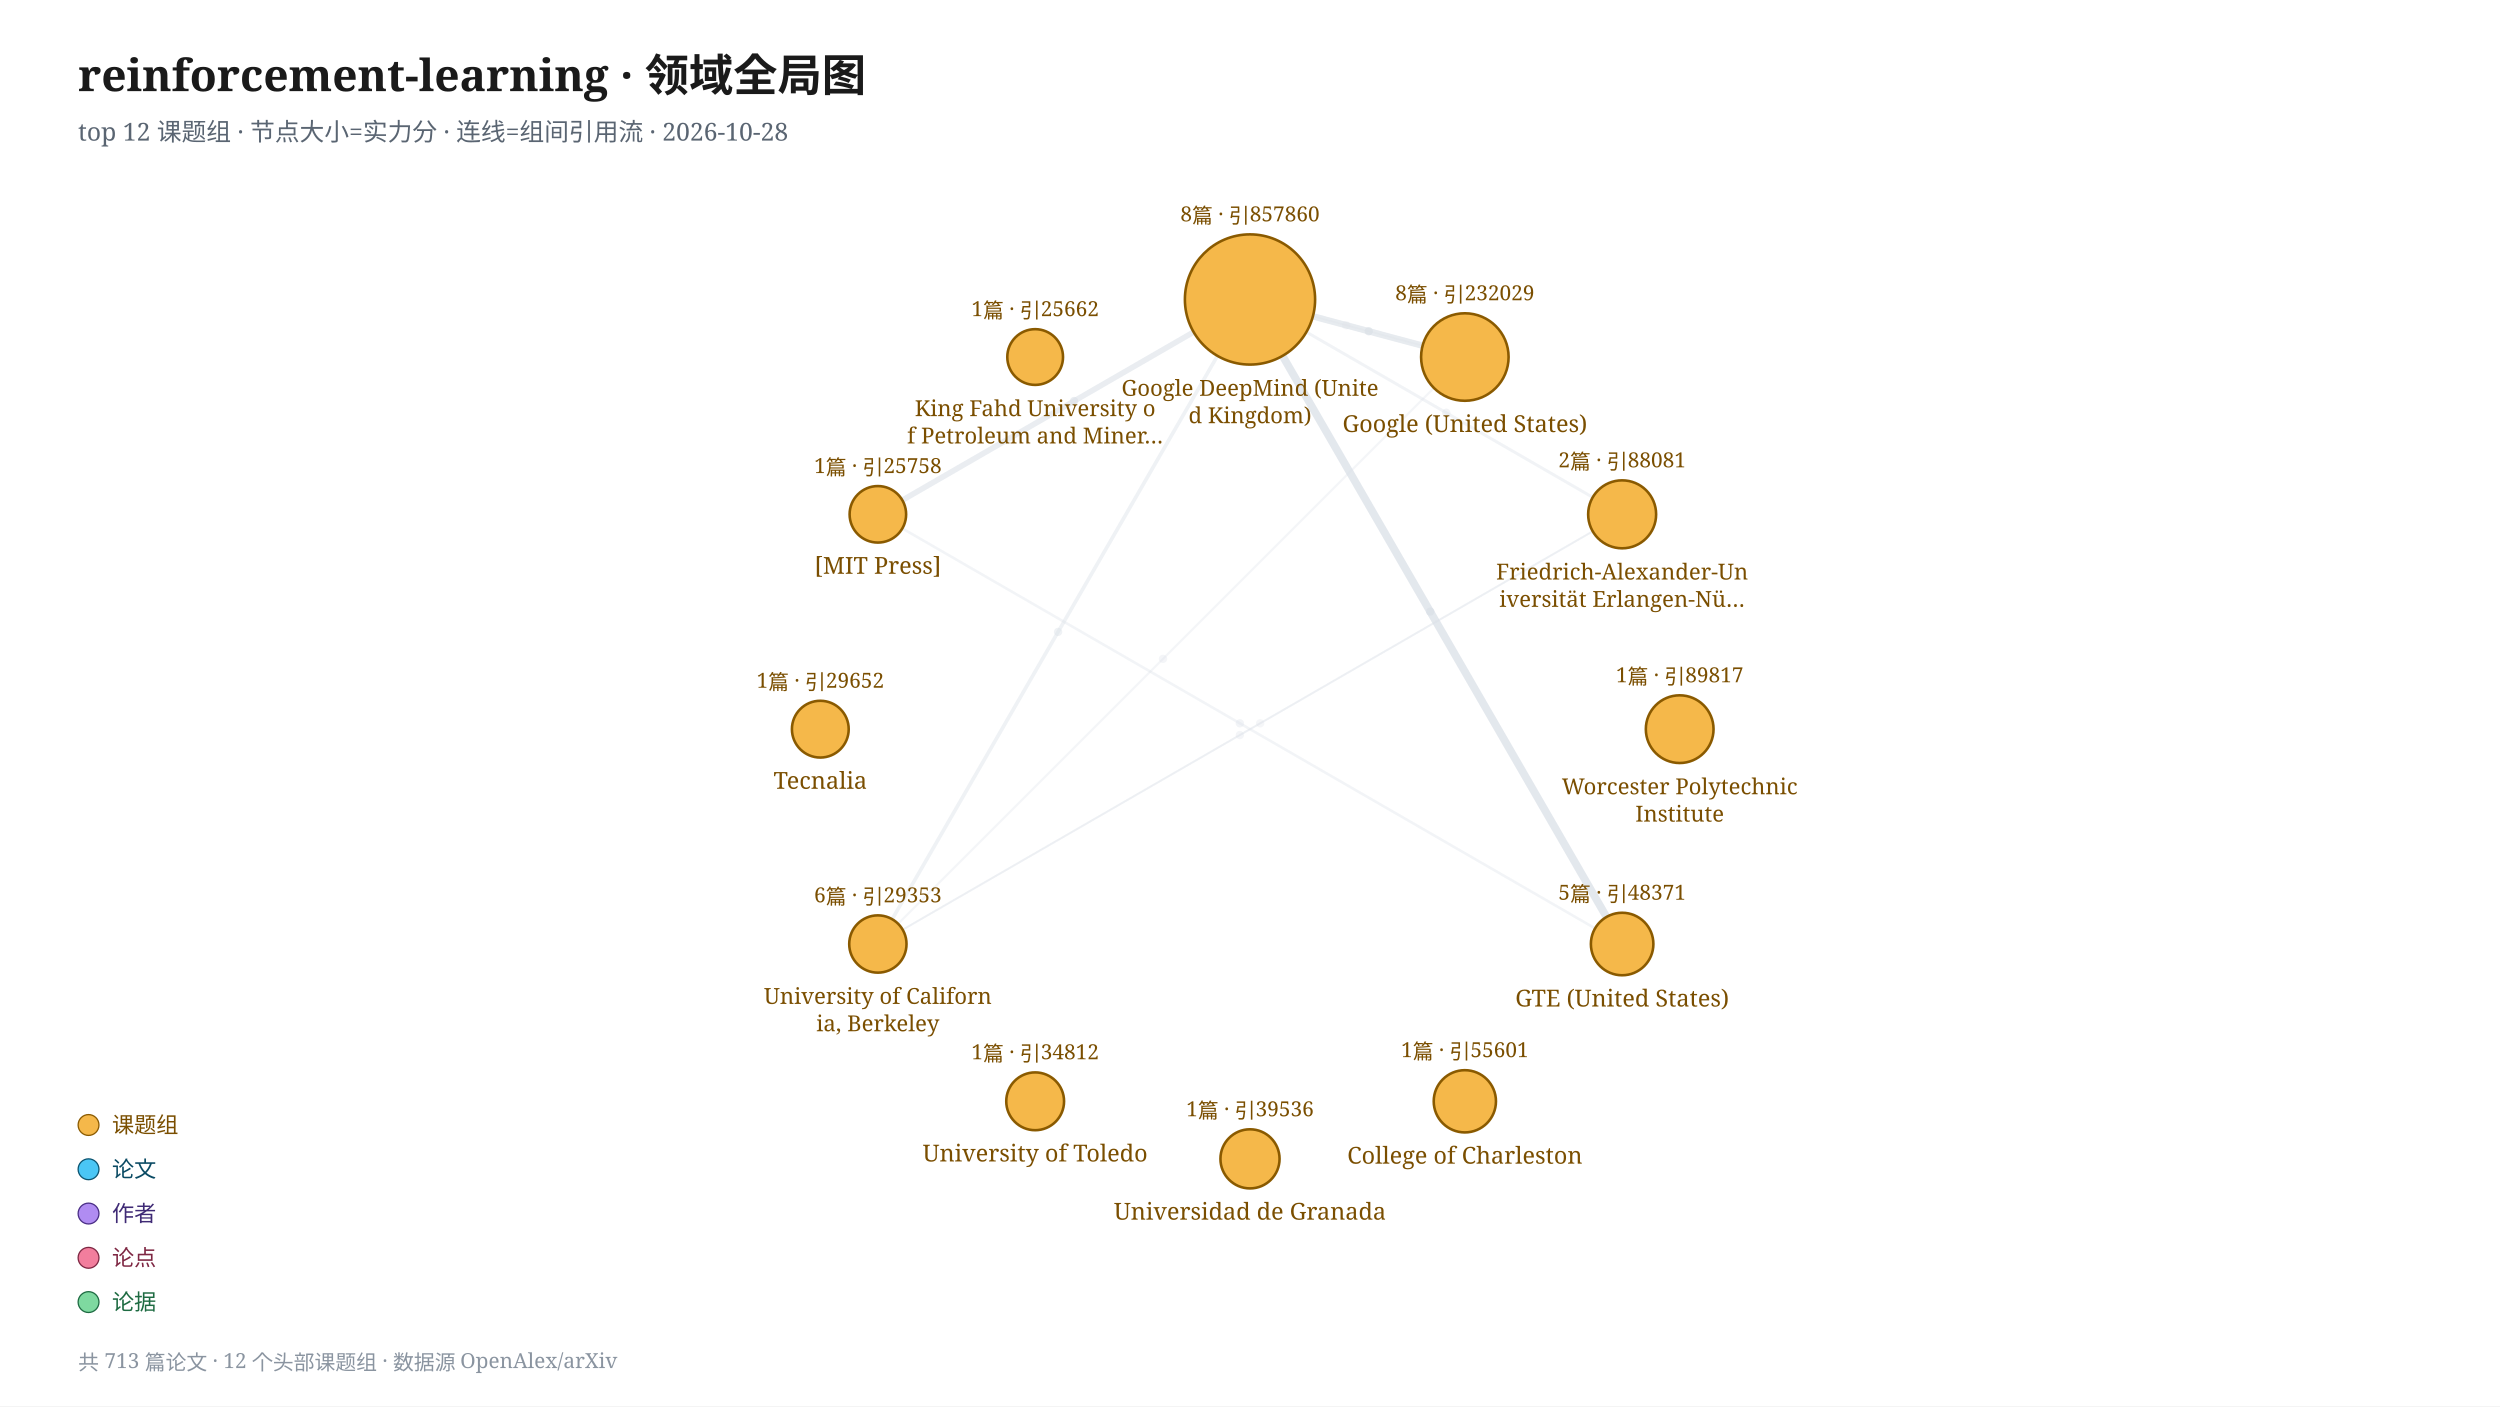
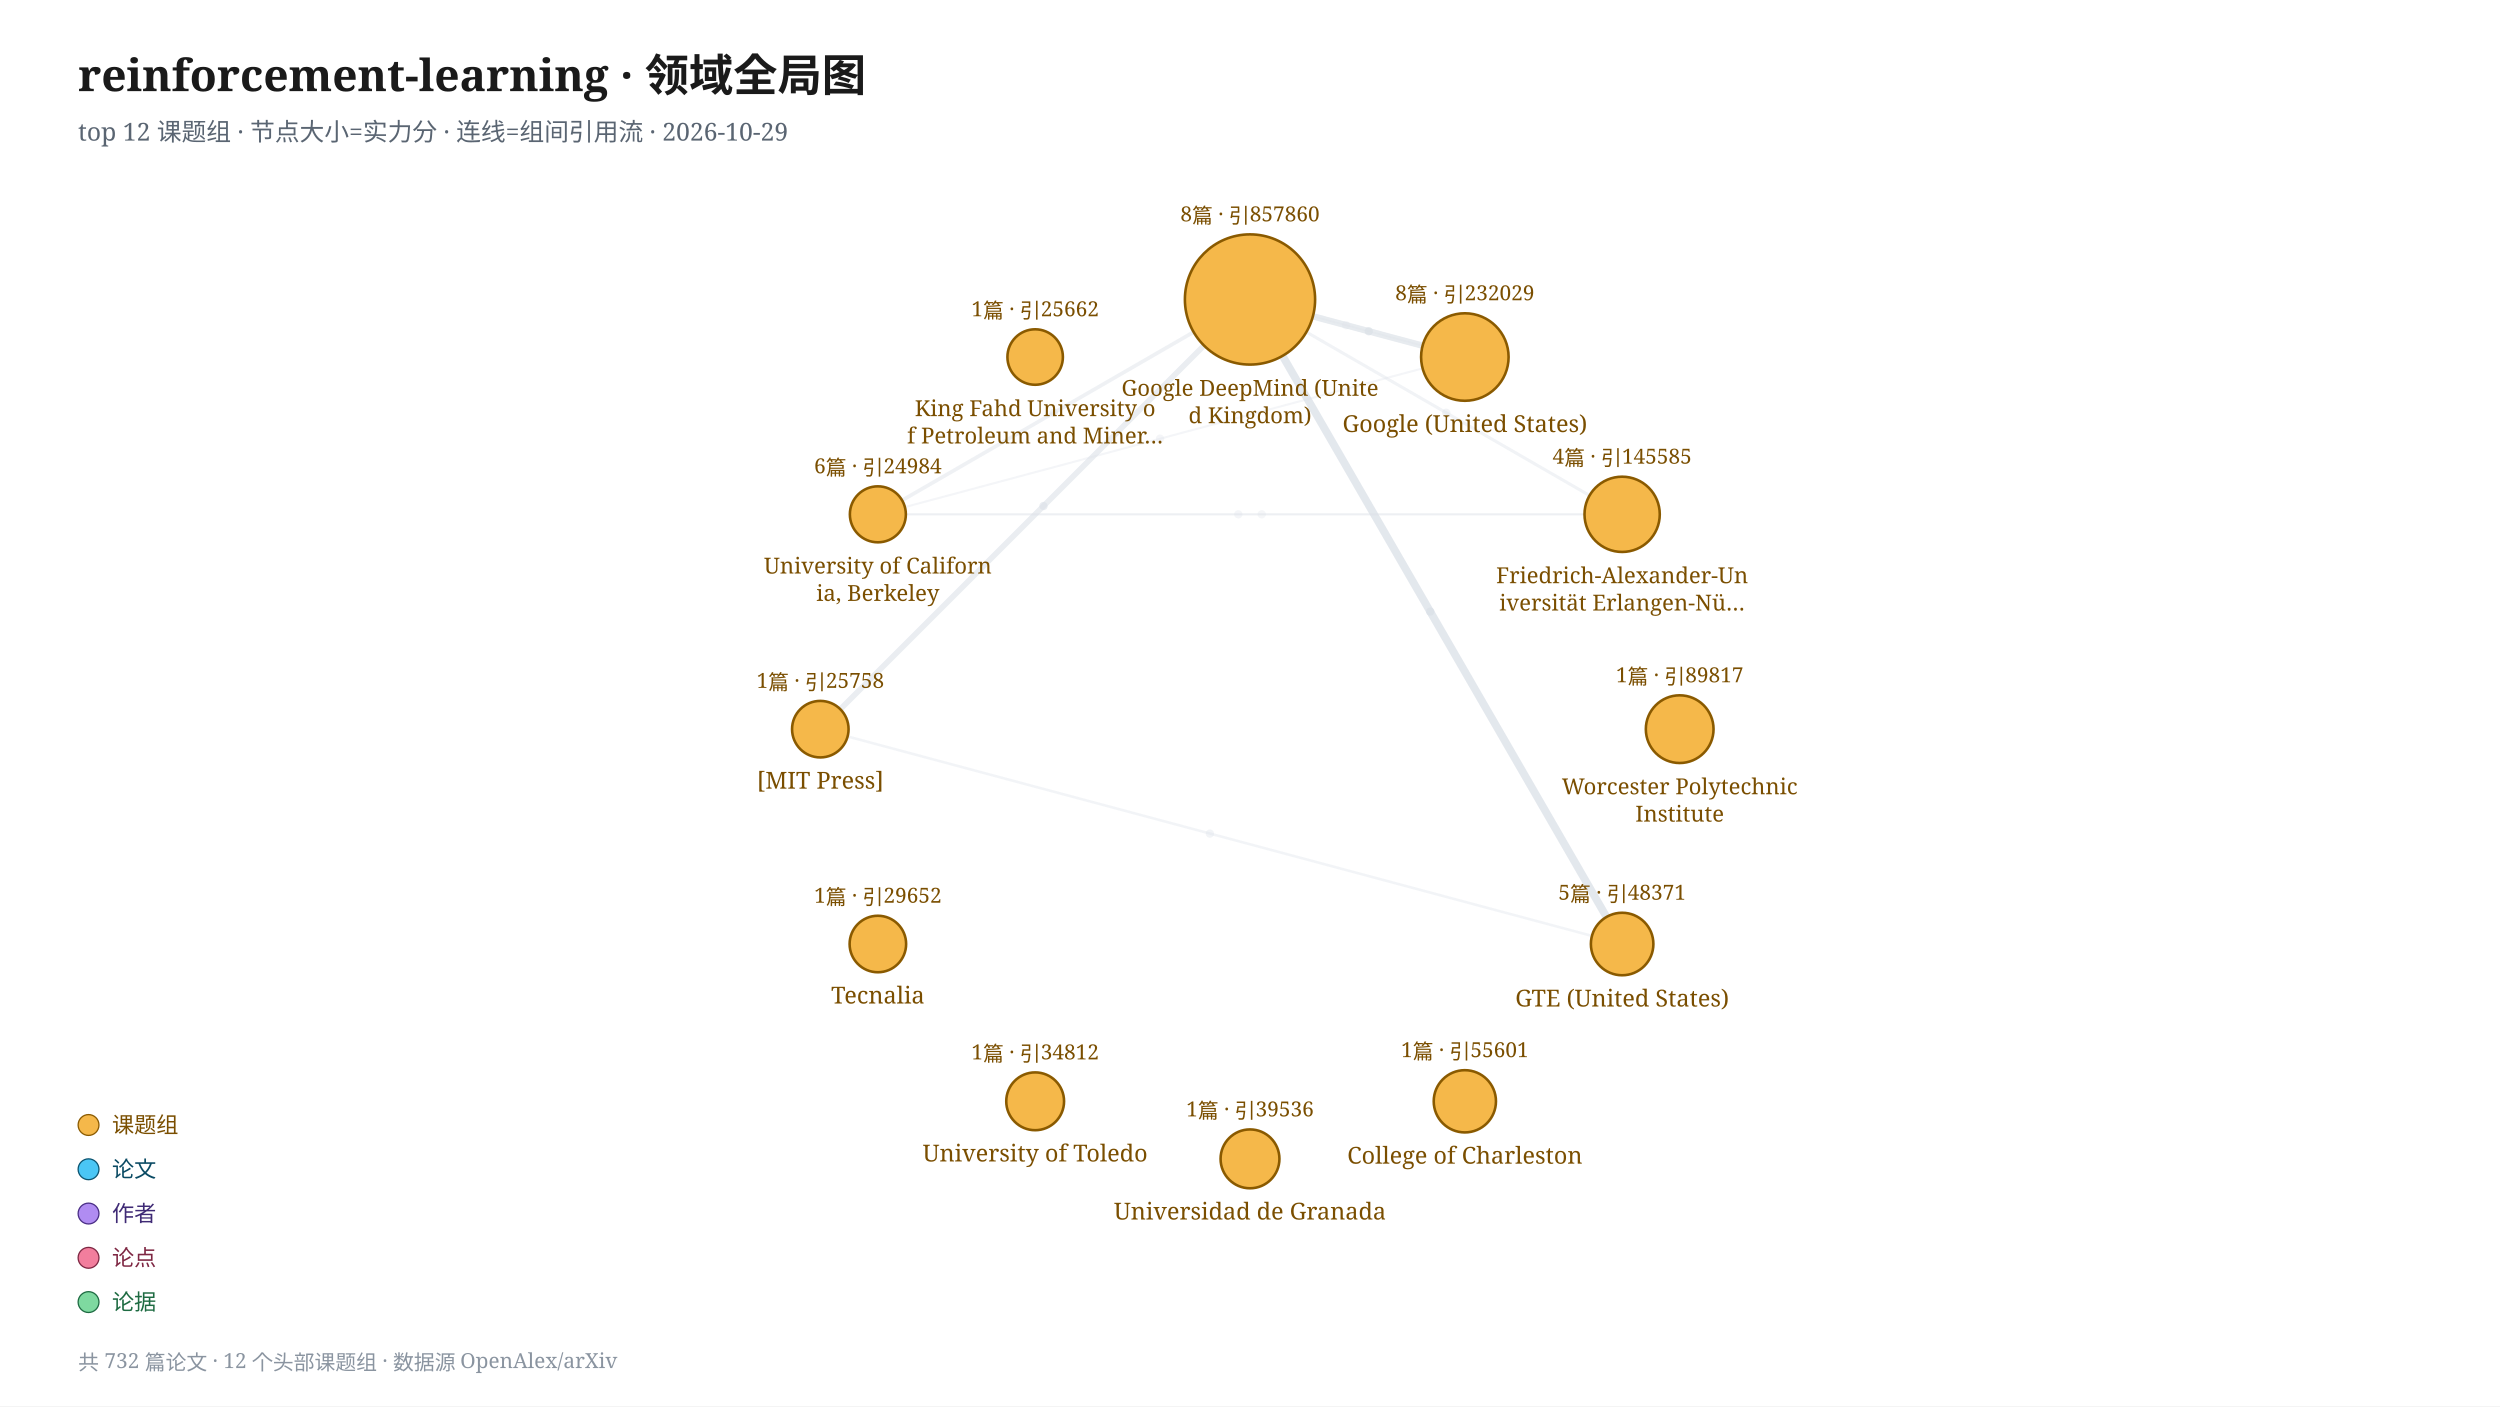
<svg xmlns="http://www.w3.org/2000/svg" width="1920" height="1080" viewBox="0 0 1920 1080">
  <defs>
    <filter id="glow">
      <feGaussianBlur stdDeviation="9" result="b" />
      <feMerge>
        <feMergeNode in="b" />
        <feMergeNode in="SourceGraphic" />
      </feMerge>
    </filter>
    <filter id="soft">
      <feGaussianBlur stdDeviation="4" result="b" />
      <feMerge>
        <feMergeNode in="b" />
        <feMergeNode in="SourceGraphic" />
      </feMerge>
    </filter>
  </defs>
  <rect width="1920" height="1080" fill="#FFFFFF" />
  <text x="60" y="70" fill="#1A1A1A" font-family="Georgia, 'Songti SC', serif" font-size="34" font-weight="bold">reinforcement-learning · 领域全局图</text>
-   <text x="60" y="108" fill="#5A6572" font-family="Georgia, serif" font-size="19">top 12 课题组 · 节点大小=实力分 · 连线=组间引用流 · 2026-10-28</text>
-   <line x1="960.0" y1="230.0" x2="674.2" y2="395.0" stroke="#DAE0E7" stroke-width="4.306" opacity="0.581" />
-   <circle cx="824.9" cy="308.0" r="3.2" fill="#DAE0E7" opacity="0.581" />
+   <text x="60" y="108" fill="#5A6572" font-family="Georgia, serif" font-size="19">top 12 课题组 · 节点大小=实力分 · 连线=组间引用流 · 2026-10-29</text>
+   <line x1="960.0" y1="230.0" x2="630.0" y2="560.0" stroke="#DAE0E7" stroke-width="4.324" opacity="0.582" />
+   <circle cx="801.4" cy="388.6" r="3.2" fill="#DAE0E7" opacity="0.582" />
  <line x1="960.0" y1="230.0" x2="1245.8" y2="725.0" stroke="#DAE0E7" stroke-width="6.0" opacity="0.75" />
  <circle cx="1098.4" cy="469.7" r="3.2" fill="#DAE0E7" opacity="0.75" />
-   <line x1="674.2" y1="395.0" x2="1245.8" y2="725.0" stroke="#DAE0E7" stroke-width="2.0" opacity="0.35" />
-   <circle cx="952.2" cy="555.5" r="3.2" fill="#DAE0E7" opacity="0.35" />
-   <line x1="1245.8" y1="395.0" x2="960.0" y2="230.0" stroke="#DAE0E7" stroke-width="2.306" opacity="0.381" />
-   <circle cx="1110.7" cy="317.0" r="3.2" fill="#DAE0E7" opacity="0.381" />
+   <line x1="630.0" y1="560.0" x2="1245.8" y2="725.0" stroke="#DAE0E7" stroke-width="2.0" opacity="0.35" />
+   <circle cx="929.2" cy="640.2" r="3.2" fill="#DAE0E7" opacity="0.35" />
+   <line x1="1245.8" y1="395.0" x2="960.0" y2="230.0" stroke="#DAE0E7" stroke-width="2.378" opacity="0.388" />
+   <circle cx="1110.7" cy="317.0" r="3.2" fill="#DAE0E7" opacity="0.388" />
  <line x1="1125.0" y1="274.2" x2="960.0" y2="230.0" stroke="#DAE0E7" stroke-width="5.0" opacity="0.65" />
  <circle cx="1051.2" cy="254.4" r="3.2" fill="#DAE0E7" opacity="0.65" />
-   <line x1="674.2" y1="725.0" x2="960.0" y2="230.0" stroke="#DAE0E7" stroke-width="2.833" opacity="0.433" />
-   <circle cx="812.6" cy="485.3" r="3.2" fill="#DAE0E7" opacity="0.433" />
-   <line x1="674.2" y1="725.0" x2="1125.0" y2="274.2" stroke="#DAE0E7" stroke-width="1.611" opacity="0.311" />
-   <circle cx="893.2" cy="506.0" r="3.2" fill="#DAE0E7" opacity="0.311" />
-   <line x1="674.2" y1="725.0" x2="1245.8" y2="395.0" stroke="#DAE0E7" stroke-width="1.611" opacity="0.311" />
-   <circle cx="952.2" cy="564.5" r="3.2" fill="#DAE0E7" opacity="0.311" />
-   <line x1="1245.8" y1="395.0" x2="674.2" y2="725.0" stroke="#DAE0E7" stroke-width="1.306" opacity="0.281" />
-   <circle cx="967.8" cy="555.5" r="3.2" fill="#DAE0E7" opacity="0.281" />
-   <line x1="960.0" y1="230.0" x2="1125.0" y2="274.2" stroke="#DAE0E7" stroke-width="1.306" opacity="0.281" />
-   <circle cx="1033.8" cy="249.8" r="3.2" fill="#DAE0E7" opacity="0.281" />
+   <line x1="674.2" y1="395.0" x2="960.0" y2="230.0" stroke="#DAE0E7" stroke-width="2.892" opacity="0.439" />
+   <circle cx="809.3" cy="317.0" r="3.2" fill="#DAE0E7" opacity="0.439" />
+   <line x1="674.2" y1="395.0" x2="1125.0" y2="274.2" stroke="#DAE0E7" stroke-width="1.622" opacity="0.312" />
+   <circle cx="890.9" cy="336.9" r="3.2" fill="#DAE0E7" opacity="0.312" />
+   <line x1="674.2" y1="395.0" x2="1245.8" y2="395.0" stroke="#DAE0E7" stroke-width="1.622" opacity="0.312" />
+   <circle cx="951.0" cy="395.0" r="3.2" fill="#DAE0E7" opacity="0.312" />
+   <line x1="1245.8" y1="395.0" x2="674.2" y2="395.0" stroke="#DAE0E7" stroke-width="1.351" opacity="0.285" />
+   <circle cx="969.0" cy="395.0" r="3.2" fill="#DAE0E7" opacity="0.285" />
+   <line x1="960.0" y1="230.0" x2="1125.0" y2="274.2" stroke="#DAE0E7" stroke-width="1.324" opacity="0.282" />
+   <circle cx="1033.8" cy="249.8" r="3.2" fill="#DAE0E7" opacity="0.282" />
  <circle cx="960.0" cy="230.0" r="50.0" fill="#F5B84A" stroke="#8A5A00" stroke-width="2" opacity="1.0" />
  <text x="960.0" y="304.0" text-anchor="middle" fill="#7A4E00" font-family="Georgia, serif" font-size="17" opacity="1.0">Google DeepMind (Unite</text>
  <text x="960.0" y="325.0" text-anchor="middle" fill="#7A4E00" font-family="Georgia, serif" font-size="17" opacity="1.0">d Kingdom)</text>
  <text x="960.0" y="170.0" text-anchor="middle" fill="#7A4E00" font-family="Georgia, serif" font-size="16" opacity="1.0">8篇 · 引857860</text>
  <circle cx="1125.0" cy="274.2" r="33.6" fill="#F5B84A" stroke="#8A5A00" stroke-width="2" opacity="1.0" />
  <text x="1125.0" y="331.8" text-anchor="middle" fill="#7A4E00" font-family="Georgia, serif" font-size="18" opacity="1.0">Google (United States)</text>
  <text x="1125.0" y="230.6" text-anchor="middle" fill="#7A4E00" font-family="Georgia, serif" font-size="16" opacity="1.0">8篇 · 引232029</text>
-   <circle cx="1245.8" cy="395.0" r="26.1" fill="#F5B84A" stroke="#8A5A00" stroke-width="2" opacity="1.0" />
-   <text x="1245.8" y="445.1" text-anchor="middle" fill="#7A4E00" font-family="Georgia, serif" font-size="17" opacity="1.0">Friedrich-Alexander-Un</text>
-   <text x="1245.8" y="466.1" text-anchor="middle" fill="#7A4E00" font-family="Georgia, serif" font-size="17" opacity="1.0">iversität Erlangen-Nü…</text>
-   <text x="1245.8" y="358.9" text-anchor="middle" fill="#7A4E00" font-family="Georgia, serif" font-size="16" opacity="1.0">2篇 · 引88081</text>
+   <circle cx="1245.8" cy="395.0" r="28.9" fill="#F5B84A" stroke="#8A5A00" stroke-width="2" opacity="1.0" />
+   <text x="1245.8" y="447.9" text-anchor="middle" fill="#7A4E00" font-family="Georgia, serif" font-size="17" opacity="1.0">Friedrich-Alexander-Un</text>
+   <text x="1245.8" y="468.9" text-anchor="middle" fill="#7A4E00" font-family="Georgia, serif" font-size="17" opacity="1.0">iversität Erlangen-Nü…</text>
+   <text x="1245.8" y="356.1" text-anchor="middle" fill="#7A4E00" font-family="Georgia, serif" font-size="16" opacity="1.0">4篇 · 引145585</text>
  <circle cx="1290.0" cy="560.0" r="26.0" fill="#F5B84A" stroke="#8A5A00" stroke-width="2" opacity="1.0" />
  <text x="1290.0" y="610.0" text-anchor="middle" fill="#7A4E00" font-family="Georgia, serif" font-size="17" opacity="1.0">Worcester Polytechnic </text>
  <text x="1290.0" y="631.0" text-anchor="middle" fill="#7A4E00" font-family="Georgia, serif" font-size="17" opacity="1.0">Institute</text>
  <text x="1290.0" y="524.0" text-anchor="middle" fill="#7A4E00" font-family="Georgia, serif" font-size="16" opacity="1.0">1篇 · 引89817</text>
  <circle cx="1245.8" cy="725.0" r="24.0" fill="#F5B84A" stroke="#8A5A00" stroke-width="2" opacity="1.0" />
  <text x="1245.8" y="773.0" text-anchor="middle" fill="#7A4E00" font-family="Georgia, serif" font-size="18" opacity="1.0">GTE (United States)</text>
  <text x="1245.8" y="691.0" text-anchor="middle" fill="#7A4E00" font-family="Georgia, serif" font-size="16" opacity="1.0">5篇 · 引48371</text>
  <circle cx="1125.0" cy="845.8" r="23.9" fill="#F5B84A" stroke="#8A5A00" stroke-width="2" opacity="1.0" />
  <text x="1125.0" y="893.7" text-anchor="middle" fill="#7A4E00" font-family="Georgia, serif" font-size="18" opacity="1.0">College of Charleston</text>
  <text x="1125.0" y="811.9" text-anchor="middle" fill="#7A4E00" font-family="Georgia, serif" font-size="16" opacity="1.0">1篇 · 引55601</text>
-   <circle cx="960.0" cy="890.0" r="22.7" fill="#F5B84A" stroke="#8A5A00" stroke-width="2" opacity="1.0" />
-   <text x="960.0" y="936.7" text-anchor="middle" fill="#7A4E00" font-family="Georgia, serif" font-size="18" opacity="1.0">Universidad de Granada</text>
-   <text x="960.0" y="857.3" text-anchor="middle" fill="#7A4E00" font-family="Georgia, serif" font-size="16" opacity="1.0">1篇 · 引39536</text>
+   <circle cx="960.0" cy="890.0" r="22.6" fill="#F5B84A" stroke="#8A5A00" stroke-width="2" opacity="1.0" />
+   <text x="960.0" y="936.6" text-anchor="middle" fill="#7A4E00" font-family="Georgia, serif" font-size="18" opacity="1.0">Universidad de Granada</text>
+   <text x="960.0" y="857.4" text-anchor="middle" fill="#7A4E00" font-family="Georgia, serif" font-size="16" opacity="1.0">1篇 · 引39536</text>
  <circle cx="795.0" cy="845.8" r="22.2" fill="#F5B84A" stroke="#8A5A00" stroke-width="2" opacity="1.0" />
  <text x="795.0" y="892.0" text-anchor="middle" fill="#7A4E00" font-family="Georgia, serif" font-size="18" opacity="1.0">University of Toledo</text>
-   <text x="795.0" y="813.5" text-anchor="middle" fill="#7A4E00" font-family="Georgia, serif" font-size="16" opacity="1.0">1篇 · 引34812</text>
-   <circle cx="674.2" cy="725.0" r="22.0" fill="#F5B84A" stroke="#8A5A00" stroke-width="2" opacity="1.0" />
-   <text x="674.2" y="771.0" text-anchor="middle" fill="#7A4E00" font-family="Georgia, serif" font-size="17" opacity="1.0">University of Californ</text>
-   <text x="674.2" y="792.0" text-anchor="middle" fill="#7A4E00" font-family="Georgia, serif" font-size="17" opacity="1.0">ia, Berkeley</text>
-   <text x="674.2" y="693.0" text-anchor="middle" fill="#7A4E00" font-family="Georgia, serif" font-size="16" opacity="1.0">6篇 · 引29353</text>
-   <circle cx="630.0" cy="560.0" r="21.8" fill="#F5B84A" stroke="#8A5A00" stroke-width="2" opacity="1.0" />
-   <text x="630.0" y="605.8" text-anchor="middle" fill="#7A4E00" font-family="Georgia, serif" font-size="18" opacity="1.0">Tecnalia</text>
-   <text x="630.0" y="528.2" text-anchor="middle" fill="#7A4E00" font-family="Georgia, serif" font-size="16" opacity="1.0">1篇 · 引29652</text>
-   <circle cx="674.2" cy="395.0" r="21.7" fill="#F5B84A" stroke="#8A5A00" stroke-width="2" opacity="1.0" />
-   <text x="674.2" y="440.7" text-anchor="middle" fill="#7A4E00" font-family="Georgia, serif" font-size="18" opacity="1.0">[MIT Press]</text>
-   <text x="674.2" y="363.3" text-anchor="middle" fill="#7A4E00" font-family="Georgia, serif" font-size="16" opacity="1.0">1篇 · 引25758</text>
-   <circle cx="795.0" cy="274.2" r="21.4" fill="#F5B84A" stroke="#8A5A00" stroke-width="2" opacity="1.0" />
+   <text x="795.0" y="813.6" text-anchor="middle" fill="#7A4E00" font-family="Georgia, serif" font-size="16" opacity="1.0">1篇 · 引34812</text>
+   <circle cx="674.2" cy="725.0" r="21.7" fill="#F5B84A" stroke="#8A5A00" stroke-width="2" opacity="1.0" />
+   <text x="674.2" y="770.7" text-anchor="middle" fill="#7A4E00" font-family="Georgia, serif" font-size="18" opacity="1.0">Tecnalia</text>
+   <text x="674.2" y="693.3" text-anchor="middle" fill="#7A4E00" font-family="Georgia, serif" font-size="16" opacity="1.0">1篇 · 引29652</text>
+   <circle cx="630.0" cy="560.0" r="21.7" fill="#F5B84A" stroke="#8A5A00" stroke-width="2" opacity="1.0" />
+   <text x="630.0" y="605.7" text-anchor="middle" fill="#7A4E00" font-family="Georgia, serif" font-size="18" opacity="1.0">[MIT Press]</text>
+   <text x="630.0" y="528.3" text-anchor="middle" fill="#7A4E00" font-family="Georgia, serif" font-size="16" opacity="1.0">1篇 · 引25758</text>
+   <circle cx="674.2" cy="395.0" r="21.5" fill="#F5B84A" stroke="#8A5A00" stroke-width="2" opacity="1.0" />
+   <text x="674.2" y="440.5" text-anchor="middle" fill="#7A4E00" font-family="Georgia, serif" font-size="17" opacity="1.0">University of Californ</text>
+   <text x="674.2" y="461.5" text-anchor="middle" fill="#7A4E00" font-family="Georgia, serif" font-size="17" opacity="1.0">ia, Berkeley</text>
+   <text x="674.2" y="363.5" text-anchor="middle" fill="#7A4E00" font-family="Georgia, serif" font-size="16" opacity="1.0">6篇 · 引24984</text>
+   <circle cx="795.0" cy="274.2" r="21.3" fill="#F5B84A" stroke="#8A5A00" stroke-width="2" opacity="1.0" />
  <text x="795.0" y="319.6" text-anchor="middle" fill="#7A4E00" font-family="Georgia, serif" font-size="17" opacity="1.0">King Fahd University o</text>
  <text x="795.0" y="340.6" text-anchor="middle" fill="#7A4E00" font-family="Georgia, serif" font-size="17" opacity="1.0">f Petroleum and Miner…</text>
-   <text x="795.0" y="242.8" text-anchor="middle" fill="#7A4E00" font-family="Georgia, serif" font-size="16" opacity="1.0">1篇 · 引25662</text>
+   <text x="795.0" y="242.9" text-anchor="middle" fill="#7A4E00" font-family="Georgia, serif" font-size="16" opacity="1.0">1篇 · 引25662</text>
  <circle cx="68" cy="864" r="8" fill="#F5B84A" stroke="#8A5A00" />
  <text x="86" y="870" fill="#7A4E00" font-family="Georgia, serif" font-size="17">课题组</text>
  <circle cx="68" cy="898" r="8" fill="#4AC6F5" stroke="#0B5470" />
  <text x="86" y="904" fill="#0A4A63" font-family="Georgia, serif" font-size="17">论文</text>
  <circle cx="68" cy="932" r="8" fill="#B08CF2" stroke="#4A2E86" />
  <text x="86" y="938" fill="#3F2A75" font-family="Georgia, serif" font-size="17">作者</text>
  <circle cx="68" cy="966" r="8" fill="#F27E9D" stroke="#7E2743" />
  <text x="86" y="972" fill="#7E2743" font-family="Georgia, serif" font-size="17">论点</text>
  <circle cx="68" cy="1000" r="8" fill="#7ED9A0" stroke="#1E6B42" />
  <text x="86" y="1006" fill="#1E6B42" font-family="Georgia, serif" font-size="17">论据</text>
-   <text x="60" y="1052" fill="#8A94A0" font-family="Georgia, serif" font-size="16">共 713 篇论文 · 12 个头部课题组 · 数据源 OpenAlex/arXiv</text>
+   <text x="60" y="1052" fill="#8A94A0" font-family="Georgia, serif" font-size="16">共 732 篇论文 · 12 个头部课题组 · 数据源 OpenAlex/arXiv</text>
</svg>
